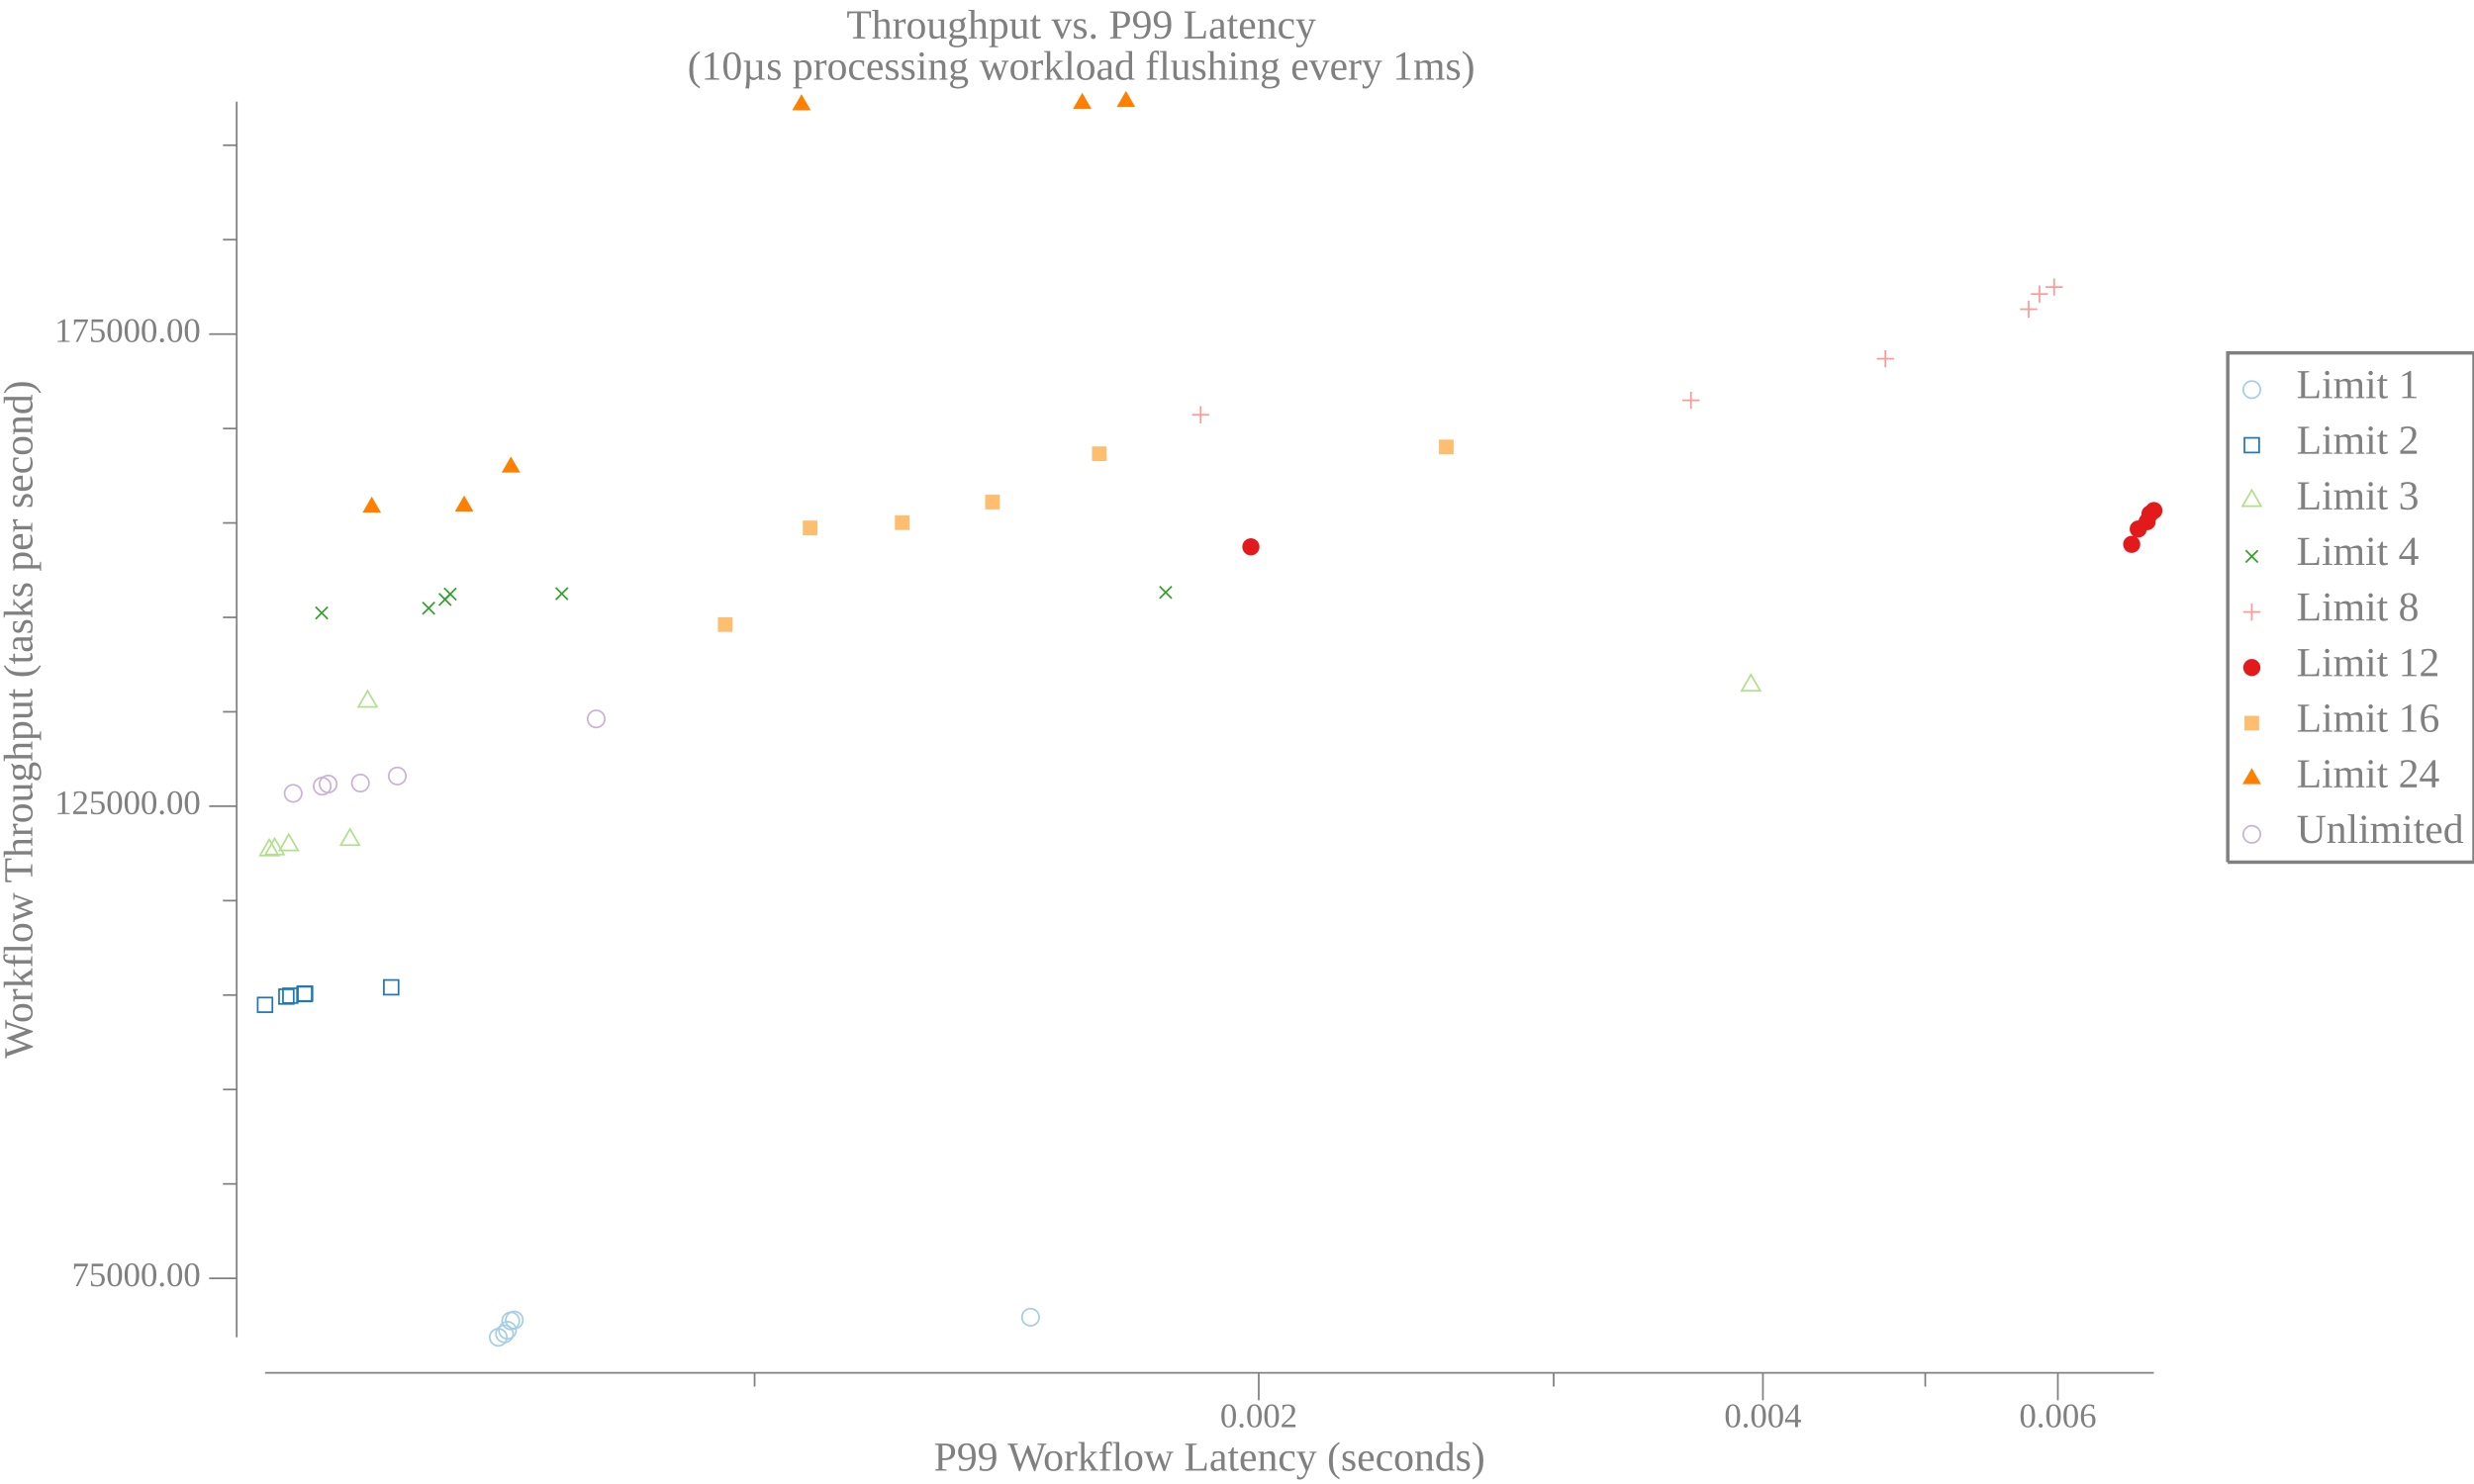
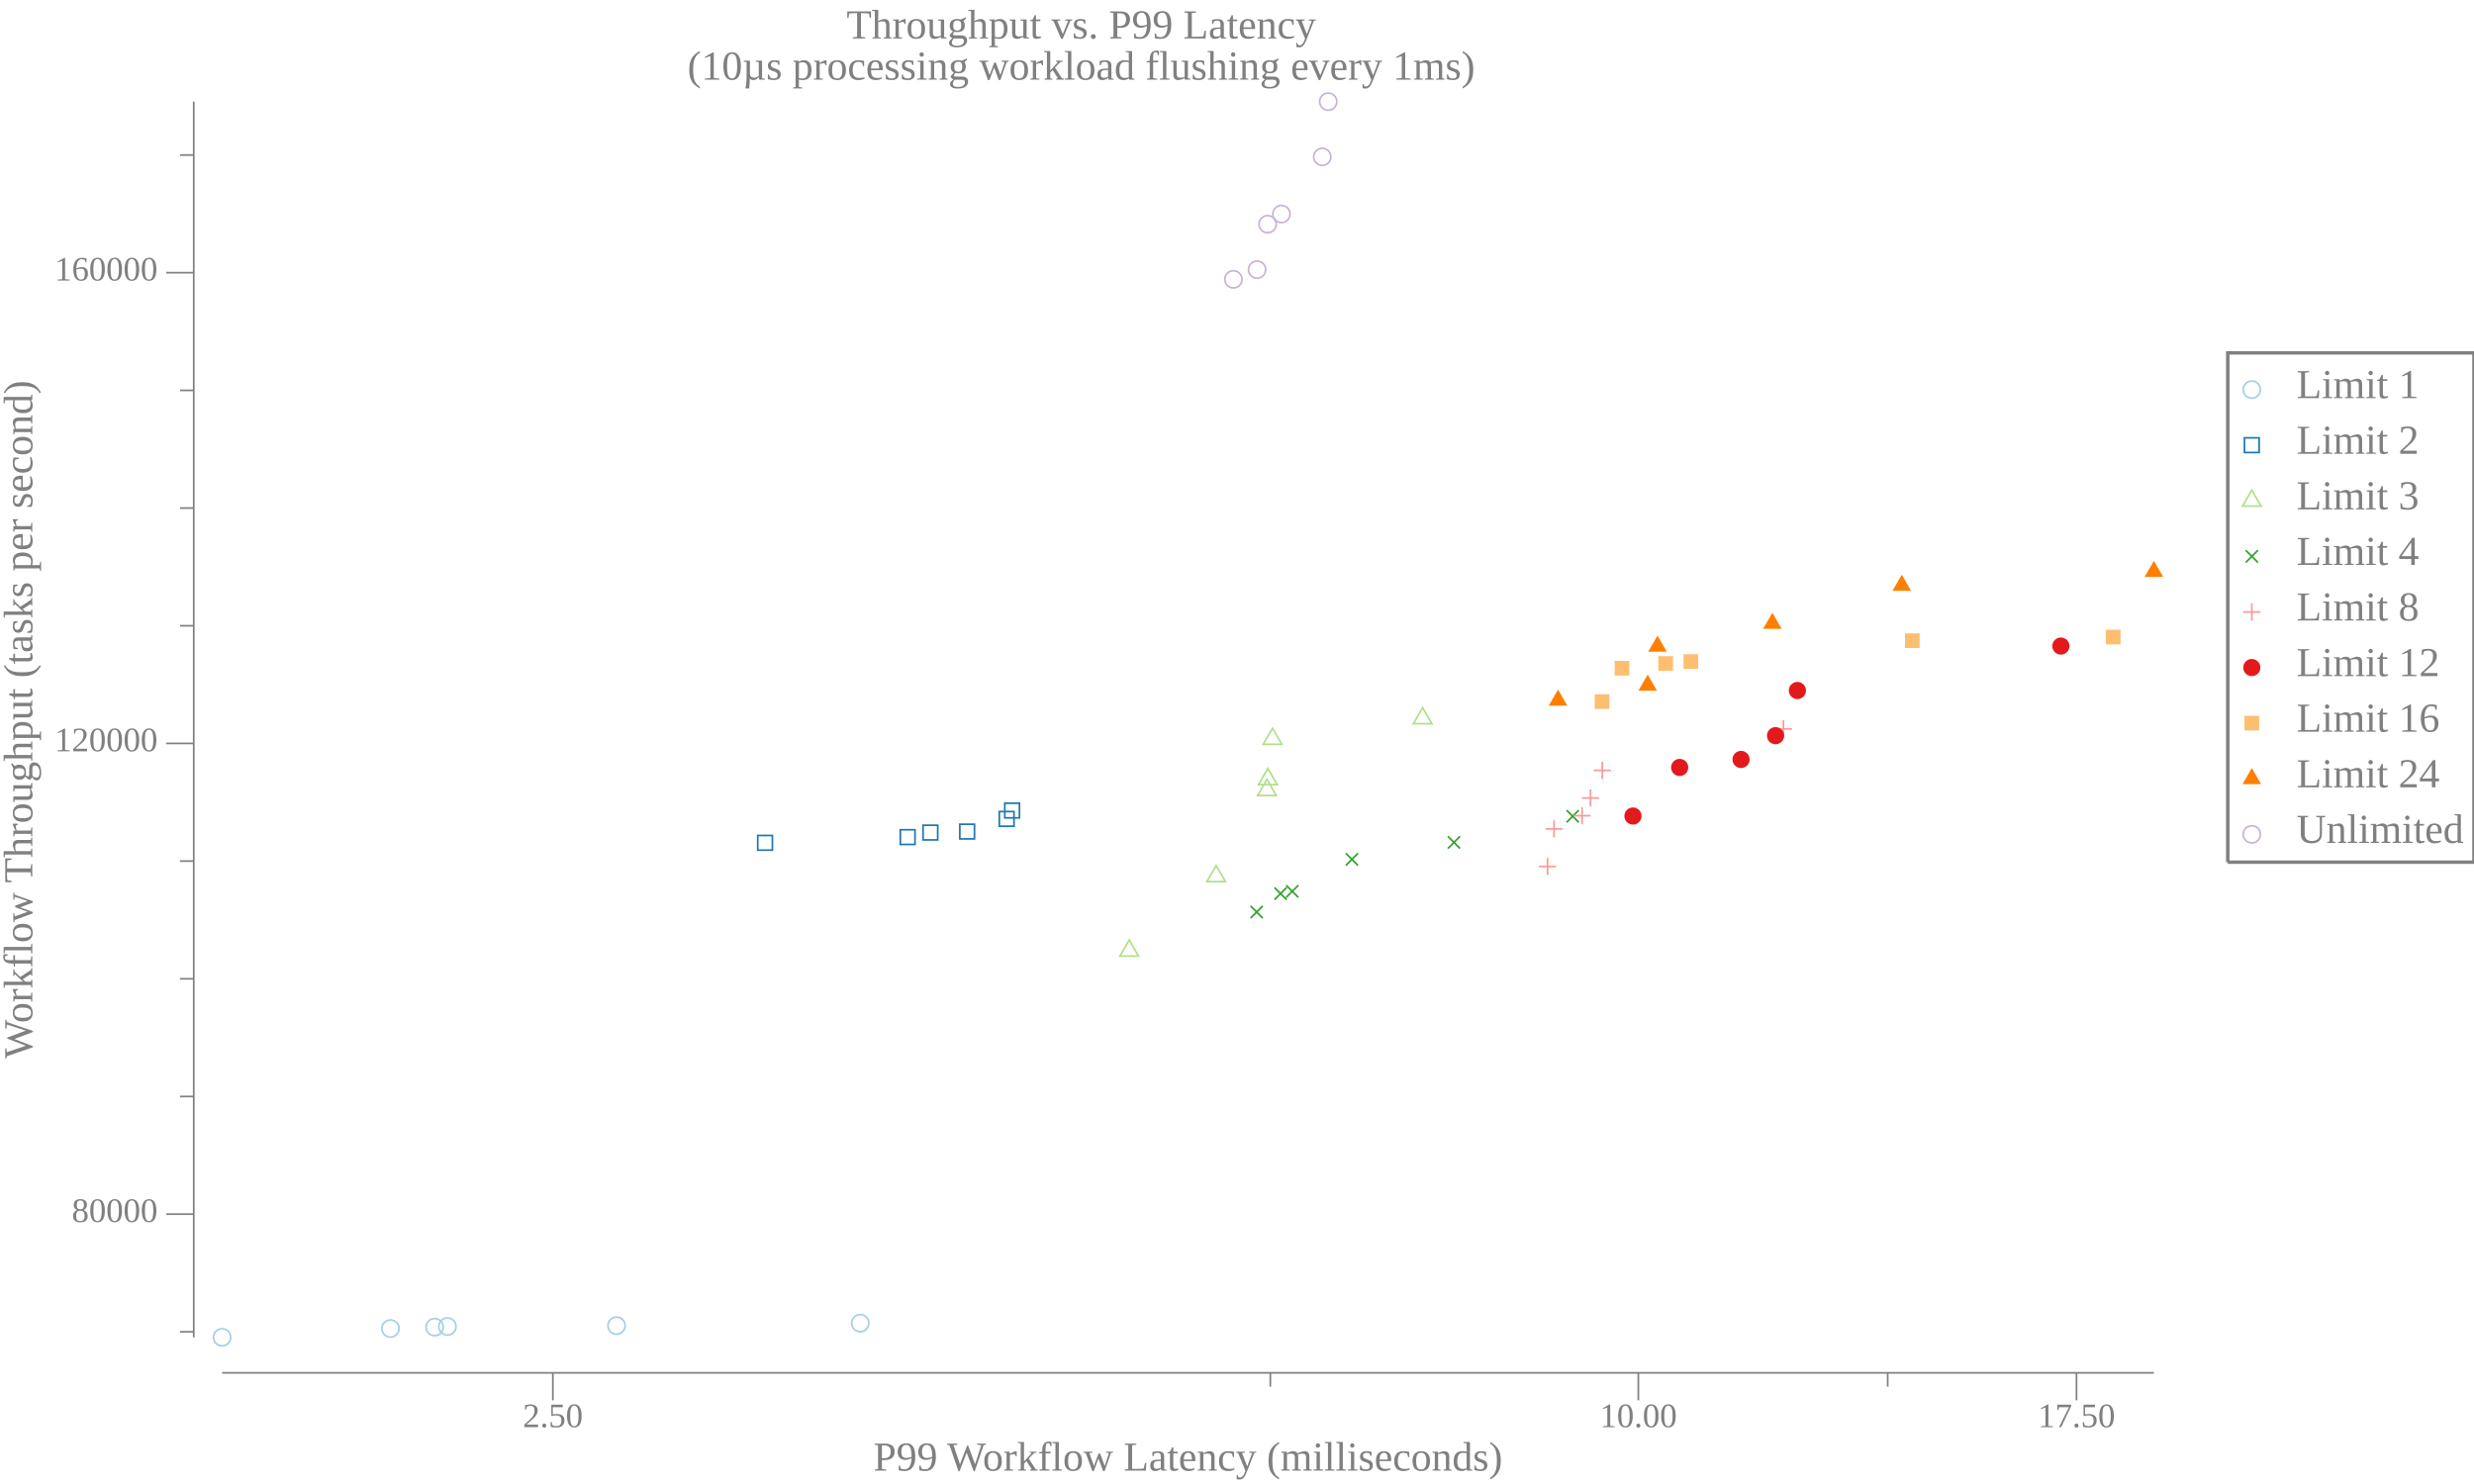
<svg xmlns="http://www.w3.org/2000/svg" width="720pt" height="432pt" viewBox="0 0 720 432">
  <g transform="scale(1, -1) translate(0, -432)">
    <path d="M657.84,318.58A2.5,2.5 0 1 1 652.84,318.58A2.5,2.5 0 1 1 657.84,318.58Z" style="fill:none;stroke:#A6CEE3;stroke-width:0.5" />
    <text x="668.34" y="-316.1" transform="scale(1, -1)" style="font-family:Liberation Serif;font-variant:normal;font-weight:normal;font-style:normal;font-size:12px;fill:#808080">Limit 1</text>
    <path d="M653.2,300.27L657.47,300.27L657.47,304.54L653.2,304.54Z" style="fill:none;stroke:#1F78B4;stroke-width:0.5" />
    <text x="668.34" y="-299.91" transform="scale(1, -1)" style="font-family:Liberation Serif;font-variant:normal;font-weight:normal;font-style:normal;font-size:12px;fill:#808080">Limit 2</text>
    <path d="M655.34,289.34L652.63,284.66L658.04,284.66Z" style="fill:none;stroke:#B2DF8A;stroke-width:0.5" />
    <text x="668.34" y="-283.73" transform="scale(1, -1)" style="font-family:Liberation Serif;font-variant:normal;font-weight:normal;font-style:normal;font-size:12px;fill:#808080">Limit 3</text>
    <path d="M653.57,268.27L657.11,271.8" style="fill:none;stroke:#33A02C;stroke-width:0.5" />
    <path d="M653.57,271.8L657.11,268.27" style="fill:none;stroke:#33A02C;stroke-width:0.5" />
    <text x="668.34" y="-267.55" transform="scale(1, -1)" style="font-family:Liberation Serif;font-variant:normal;font-weight:normal;font-style:normal;font-size:12px;fill:#808080">Limit 4</text>
    <path d="M655.34,256.35L655.34,251.35" style="fill:none;stroke:#FB9A99;stroke-width:0.5" />
    <path d="M652.84,253.85L657.84,253.85" style="fill:none;stroke:#FB9A99;stroke-width:0.5" />
    <text x="668.34" y="-251.36" transform="scale(1, -1)" style="font-family:Liberation Serif;font-variant:normal;font-weight:normal;font-style:normal;font-size:12px;fill:#808080">Limit 8</text>
    <path d="M657.84,237.67A2.5,2.5 0 1 1 652.84,237.67A2.5,2.5 0 1 1 657.84,237.67Z" style="fill:#E31A1C" />
    <text x="668.34" y="-235.18" transform="scale(1, -1)" style="font-family:Liberation Serif;font-variant:normal;font-weight:normal;font-style:normal;font-size:12px;fill:#808080">Limit 12</text>
    <path d="M653.2,219.35L657.47,219.35L657.47,223.62L653.2,223.62Z" style="fill:#FDBF6F" />
    <text x="668.34" y="-219" transform="scale(1, -1)" style="font-family:Liberation Serif;font-variant:normal;font-weight:normal;font-style:normal;font-size:12px;fill:#808080">Limit 16</text>
    <path d="M655.34,208.42L652.63,203.74L658.04,203.74Z" style="fill:#FF7F00" />
    <text x="668.34" y="-202.81" transform="scale(1, -1)" style="font-family:Liberation Serif;font-variant:normal;font-weight:normal;font-style:normal;font-size:12px;fill:#808080">Limit 24</text>
    <path d="M657.84,189.12A2.5,2.5 0 1 1 652.84,189.12A2.5,2.5 0 1 1 657.84,189.12Z" style="fill:none;stroke:#CAB2D6;stroke-width:0.5" />
    <text x="668.34" y="-186.63" transform="scale(1, -1)" style="font-family:Liberation Serif;font-variant:normal;font-weight:normal;font-style:normal;font-size:12px;fill:#808080">Unlimited</text>
    <path d="M648.34,181.02L648.34,329.27L720,329.27L720,181.02L648.34,181.02" style="fill:none;stroke:#808080" />
    <path d="M0,0L629.34,0L629.34,432L0,432Z" style="fill:#-8000000000000000-8000000000000000-8000000000000000;fill-opacity:0" />
    <text x="246.35" y="-420.81" transform="scale(1, -1)" style="font-family:Liberation Serif;font-variant:normal;font-weight:normal;font-style:normal;font-size:12px;fill:#808080">Throughput vs. P99 Latency</text>
    <text x="200.07" y="-408.81" transform="scale(1, -1)" style="font-family:Liberation Serif;font-variant:normal;font-weight:normal;font-style:normal;font-size:12px;fill:#808080">(10µs processing workload flushing every 1ms)</text>
-     <text x="271.77" y="-3.902" transform="scale(1, -1)" style="font-family:Liberation Serif;font-variant:normal;font-weight:normal;font-style:normal;font-size:12px;fill:#808080">P99 Workflow Latency (seconds)</text>
-     <text x="355.08" y="-16.541" transform="scale(1, -1)" style="font-family:Liberation Serif;font-variant:normal;font-weight:normal;font-style:normal;font-size:10px;fill:#808080">0.002</text>
-     <text x="501.81" y="-16.541" transform="scale(1, -1)" style="font-family:Liberation Serif;font-variant:normal;font-weight:normal;font-style:normal;font-size:10px;fill:#808080">0.004</text>
-     <text x="587.64" y="-16.541" transform="scale(1, -1)" style="font-family:Liberation Serif;font-variant:normal;font-weight:normal;font-style:normal;font-size:10px;fill:#808080">0.006</text>
-     <path d="M366.33,24.363L366.33,32.363" style="fill:none;stroke:#808080;stroke-width:0.5" />
-     <path d="M513.06,24.363L513.06,32.363" style="fill:none;stroke:#808080;stroke-width:0.5" />
-     <path d="M598.89,24.363L598.89,32.363" style="fill:none;stroke:#808080;stroke-width:0.5" />
-     <path d="M219.61,28.363L219.61,32.363" style="fill:none;stroke:#808080;stroke-width:0.5" />
-     <path d="M452.16,28.363L452.16,32.363" style="fill:none;stroke:#808080;stroke-width:0.5" />
-     <path d="M560.3,28.363L560.3,32.363" style="fill:none;stroke:#808080;stroke-width:0.5" />
-     <path d="M77.135,32.363L626.84,32.363" style="fill:none;stroke:#808080;stroke-width:0.5" />
+     <text x="254.18" y="-3.902" transform="scale(1, -1)" style="font-family:Liberation Serif;font-variant:normal;font-weight:normal;font-style:normal;font-size:12px;fill:#808080">P99 Workflow Latency (milliseconds)</text>
+     <text x="152.15" y="-16.541" transform="scale(1, -1)" style="font-family:Liberation Serif;font-variant:normal;font-weight:normal;font-style:normal;font-size:10px;fill:#808080">2.50</text>
+     <text x="465.55" y="-16.541" transform="scale(1, -1)" style="font-family:Liberation Serif;font-variant:normal;font-weight:normal;font-style:normal;font-size:10px;fill:#808080">10.00</text>
+     <text x="593.07" y="-16.541" transform="scale(1, -1)" style="font-family:Liberation Serif;font-variant:normal;font-weight:normal;font-style:normal;font-size:10px;fill:#808080">17.50</text>
+     <path d="M160.9,24.363L160.9,32.363" style="fill:none;stroke:#808080;stroke-width:0.5" />
+     <path d="M476.8,24.363L476.8,32.363" style="fill:none;stroke:#808080;stroke-width:0.5" />
+     <path d="M604.32,24.363L604.32,32.363" style="fill:none;stroke:#808080;stroke-width:0.5" />
+     <path d="M369.7,28.363L369.7,32.363" style="fill:none;stroke:#808080;stroke-width:0.5" />
+     <path d="M549.37,28.363L549.37,32.363" style="fill:none;stroke:#808080;stroke-width:0.5" />
+     <path d="M64.635,32.363L626.84,32.363" style="fill:none;stroke:#808080;stroke-width:0.5" />
    <g transform="rotate(90)">
      <text x="123.84" y="9.387" transform="scale(1, -1)" style="font-family:Liberation Serif;font-variant:normal;font-weight:normal;font-style:normal;font-size:12px;fill:#808080">Workflow Throughput (tasks per second)</text>
    </g>
-     <text x="20.885" y="-57.584" transform="scale(1, -1)" style="font-family:Liberation Serif;font-variant:normal;font-weight:normal;font-style:normal;font-size:10px;fill:#808080">75000.00</text>
-     <text x="15.885" y="-195.02" transform="scale(1, -1)" style="font-family:Liberation Serif;font-variant:normal;font-weight:normal;font-style:normal;font-size:10px;fill:#808080">125000.00</text>
-     <text x="15.885" y="-332.46" transform="scale(1, -1)" style="font-family:Liberation Serif;font-variant:normal;font-weight:normal;font-style:normal;font-size:10px;fill:#808080">175000.00</text>
-     <path d="M60.885,59.869L68.885,59.869" style="fill:none;stroke:#808080;stroke-width:0.5" />
-     <path d="M60.885,197.31L68.885,197.31" style="fill:none;stroke:#808080;stroke-width:0.5" />
-     <path d="M60.885,334.74L68.885,334.74" style="fill:none;stroke:#808080;stroke-width:0.5" />
-     <path d="M64.885,87.356L68.885,87.356" style="fill:none;stroke:#808080;stroke-width:0.5" />
-     <path d="M64.885,114.84L68.885,114.84" style="fill:none;stroke:#808080;stroke-width:0.5" />
-     <path d="M64.885,142.33L68.885,142.33" style="fill:none;stroke:#808080;stroke-width:0.5" />
-     <path d="M64.885,169.82L68.885,169.82" style="fill:none;stroke:#808080;stroke-width:0.5" />
-     <path d="M64.885,224.79L68.885,224.79" style="fill:none;stroke:#808080;stroke-width:0.5" />
-     <path d="M64.885,252.28L68.885,252.28" style="fill:none;stroke:#808080;stroke-width:0.5" />
-     <path d="M64.885,279.77L68.885,279.77" style="fill:none;stroke:#808080;stroke-width:0.5" />
-     <path d="M64.885,307.25L68.885,307.25" style="fill:none;stroke:#808080;stroke-width:0.5" />
-     <path d="M64.885,362.23L68.885,362.23" style="fill:none;stroke:#808080;stroke-width:0.5" />
-     <path d="M64.885,389.72L68.885,389.72" style="fill:none;stroke:#808080;stroke-width:0.5" />
-     <path d="M68.885,42.709L68.885,402.41" style="fill:none;stroke:#808080;stroke-width:0.5" />
-     <path d="M147.52,42.709A2.5,2.5 0 1 1 142.52,42.709A2.5,2.5 0 1 1 147.52,42.709Z" style="fill:none;stroke:#A6CEE3;stroke-width:0.5" />
-     <path d="M149.34,43.718A2.5,2.5 0 1 1 144.34,43.718A2.5,2.5 0 1 1 149.34,43.718Z" style="fill:none;stroke:#A6CEE3;stroke-width:0.5" />
-     <path d="M150.2,44.751A2.5,2.5 0 1 1 145.2,44.751A2.5,2.5 0 1 1 150.2,44.751Z" style="fill:none;stroke:#A6CEE3;stroke-width:0.5" />
-     <path d="M151.14,47.489A2.5,2.5 0 1 1 146.14,47.489A2.5,2.5 0 1 1 151.14,47.489Z" style="fill:none;stroke:#A6CEE3;stroke-width:0.5" />
-     <path d="M152.19,47.736A2.5,2.5 0 1 1 147.19,47.736A2.5,2.5 0 1 1 152.19,47.736Z" style="fill:none;stroke:#A6CEE3;stroke-width:0.5" />
-     <path d="M302.42,48.553A2.5,2.5 0 1 1 297.42,48.553A2.5,2.5 0 1 1 302.42,48.553Z" style="fill:none;stroke:#A6CEE3;stroke-width:0.5" />
-     <path d="M75.001,137.35L79.269,137.35L79.269,141.61L75.001,141.61Z" style="fill:none;stroke:#1F78B4;stroke-width:0.5" />
-     <path d="M81.21,139.75L85.478,139.75L85.478,144.01L81.21,144.01Z" style="fill:none;stroke:#1F78B4;stroke-width:0.5" />
-     <path d="M82.361,140.02L86.629,140.02L86.629,144.29L82.361,144.29Z" style="fill:none;stroke:#1F78B4;stroke-width:0.5" />
-     <path d="M86.461,140.48L90.729,140.48L90.729,144.75L86.461,144.75Z" style="fill:none;stroke:#1F78B4;stroke-width:0.5" />
-     <path d="M86.667,140.62L90.935,140.62L90.935,144.89L86.667,144.89Z" style="fill:none;stroke:#1F78B4;stroke-width:0.5" />
-     <path d="M111.72,142.45L115.99,142.45L115.99,146.72L111.72,146.72Z" style="fill:none;stroke:#1F78B4;stroke-width:0.5" />
-     <path d="M78.357,187.62L75.65,182.93L81.063,182.93Z" style="fill:none;stroke:#B2DF8A;stroke-width:0.5" />
-     <path d="M79.93,187.92L77.224,183.23L82.637,183.23Z" style="fill:none;stroke:#B2DF8A;stroke-width:0.5" />
-     <path d="M84.039,189.13L81.333,184.44L86.746,184.44Z" style="fill:none;stroke:#B2DF8A;stroke-width:0.5" />
-     <path d="M101.87,190.67L99.168,185.98L104.58,185.98Z" style="fill:none;stroke:#B2DF8A;stroke-width:0.5" />
-     <path d="M106.99,230.9L104.28,226.21L109.7,226.21Z" style="fill:none;stroke:#B2DF8A;stroke-width:0.5" />
-     <path d="M509.57,235.6L506.87,230.91L512.28,230.91Z" style="fill:none;stroke:#B2DF8A;stroke-width:0.5" />
-     <path d="M91.851,251.8L95.386,255.33" style="fill:none;stroke:#33A02C;stroke-width:0.5" />
-     <path d="M91.851,255.33L95.386,251.8" style="fill:none;stroke:#33A02C;stroke-width:0.5" />
-     <path d="M122.98,253.18L126.52,256.72" style="fill:none;stroke:#33A02C;stroke-width:0.5" />
-     <path d="M122.98,256.72L126.52,253.18" style="fill:none;stroke:#33A02C;stroke-width:0.5" />
-     <path d="M127.75,255.73L131.29,259.27" style="fill:none;stroke:#33A02C;stroke-width:0.5" />
-     <path d="M127.75,259.27L131.29,255.73" style="fill:none;stroke:#33A02C;stroke-width:0.5" />
-     <path d="M129.25,257.29L132.79,260.83" style="fill:none;stroke:#33A02C;stroke-width:0.5" />
-     <path d="M129.25,260.83L132.79,257.29" style="fill:none;stroke:#33A02C;stroke-width:0.5" />
-     <path d="M161.73,257.4L165.27,260.94" style="fill:none;stroke:#33A02C;stroke-width:0.5" />
-     <path d="M161.73,260.94L165.27,257.4" style="fill:none;stroke:#33A02C;stroke-width:0.5" />
-     <path d="M337.47,257.79L341,261.32" style="fill:none;stroke:#33A02C;stroke-width:0.5" />
-     <path d="M337.47,261.32L341,257.79" style="fill:none;stroke:#33A02C;stroke-width:0.5" />
-     <path d="M349.42,313.76L349.42,308.76" style="fill:none;stroke:#FB9A99;stroke-width:0.5" />
-     <path d="M346.92,311.26L351.92,311.26" style="fill:none;stroke:#FB9A99;stroke-width:0.5" />
-     <path d="M492.12,317.97L492.12,312.97" style="fill:none;stroke:#FB9A99;stroke-width:0.5" />
-     <path d="M489.62,315.47L494.62,315.47" style="fill:none;stroke:#FB9A99;stroke-width:0.5" />
-     <path d="M548.7,330.07L548.7,325.07" style="fill:none;stroke:#FB9A99;stroke-width:0.5" />
-     <path d="M546.2,327.57L551.2,327.57" style="fill:none;stroke:#FB9A99;stroke-width:0.5" />
-     <path d="M590.39,344.49L590.39,339.49" style="fill:none;stroke:#FB9A99;stroke-width:0.5" />
-     <path d="M587.89,341.99L592.89,341.99" style="fill:none;stroke:#FB9A99;stroke-width:0.5" />
-     <path d="M593.54,348.9L593.54,343.9" style="fill:none;stroke:#FB9A99;stroke-width:0.5" />
-     <path d="M591.04,346.4L596.04,346.4" style="fill:none;stroke:#FB9A99;stroke-width:0.5" />
-     <path d="M597.82,350.94L597.82,345.94" style="fill:none;stroke:#FB9A99;stroke-width:0.5" />
-     <path d="M595.32,348.44L600.32,348.44" style="fill:none;stroke:#FB9A99;stroke-width:0.5" />
-     <path d="M366.54,272.81A2.5,2.5 0 1 1 361.54,272.81A2.5,2.5 0 1 1 366.54,272.81Z" style="fill:#E31A1C" />
-     <path d="M622.88,273.54A2.5,2.5 0 1 1 617.88,273.54A2.5,2.5 0 1 1 622.88,273.54Z" style="fill:#E31A1C" />
-     <path d="M624.79,278A2.5,2.5 0 1 1 619.79,278A2.5,2.5 0 1 1 624.79,278Z" style="fill:#E31A1C" />
-     <path d="M627.37,280.14A2.5,2.5 0 1 1 622.37,280.14A2.5,2.5 0 1 1 627.37,280.14Z" style="fill:#E31A1C" />
-     <path d="M628.21,282.42A2.5,2.5 0 1 1 623.21,282.42A2.5,2.5 0 1 1 628.21,282.42Z" style="fill:#E31A1C" />
-     <path d="M629.34,283.37A2.5,2.5 0 1 1 624.34,283.37A2.5,2.5 0 1 1 629.34,283.37Z" style="fill:#E31A1C" />
-     <path d="M208.93,248.05L213.2,248.05L213.2,252.32L208.93,252.32Z" style="fill:#FDBF6F" />
-     <path d="M233.62,276.19L237.89,276.19L237.89,280.46L233.62,280.46Z" style="fill:#FDBF6F" />
-     <path d="M260.43,277.72L264.7,277.72L264.7,281.99L260.43,281.99Z" style="fill:#FDBF6F" />
-     <path d="M286.71,283.71L290.98,283.71L290.98,287.98L286.71,287.98Z" style="fill:#FDBF6F" />
-     <path d="M317.8,297.77L322.06,297.77L322.06,302.04L317.8,302.04Z" style="fill:#FDBF6F" />
-     <path d="M418.78,299.76L423.05,299.76L423.05,304.03L418.78,304.03Z" style="fill:#FDBF6F" />
-     <path d="M108.2,287.45L105.5,282.76L110.91,282.76Z" style="fill:#FF7F00" />
-     <path d="M135.09,287.77L132.39,283.08L137.8,283.08Z" style="fill:#FF7F00" />
-     <path d="M148.69,299.12L145.99,294.44L151.4,294.44Z" style="fill:#FF7F00" />
-     <path d="M233.26,404.58L230.55,399.9L235.97,399.9Z" style="fill:#FF7F00" />
-     <path d="M314.96,404.97L312.25,400.28L317.67,400.28Z" style="fill:#FF7F00" />
-     <path d="M327.69,405.54L324.99,400.85L330.4,400.85Z" style="fill:#FF7F00" />
-     <path d="M87.82,201.05A2.5,2.5 0 1 1 82.82,201.05A2.5,2.5 0 1 1 87.82,201.05Z" style="fill:none;stroke:#CAB2D6;stroke-width:0.5" />
-     <path d="M96.265,203.15A2.5,2.5 0 1 1 91.265,203.15A2.5,2.5 0 1 1 96.265,203.15Z" style="fill:none;stroke:#CAB2D6;stroke-width:0.5" />
-     <path d="M98.002,203.76A2.5,2.5 0 1 1 93.002,203.76A2.5,2.5 0 1 1 98.002,203.76Z" style="fill:none;stroke:#CAB2D6;stroke-width:0.5" />
-     <path d="M107.39,204.05A2.5,2.5 0 1 1 102.39,204.05A2.5,2.5 0 1 1 107.39,204.05Z" style="fill:none;stroke:#CAB2D6;stroke-width:0.5" />
-     <path d="M118.13,206.1A2.5,2.5 0 1 1 113.13,206.1A2.5,2.5 0 1 1 118.13,206.1Z" style="fill:none;stroke:#CAB2D6;stroke-width:0.5" />
-     <path d="M176.01,222.72A2.5,2.5 0 1 1 171.01,222.72A2.5,2.5 0 1 1 176.01,222.72Z" style="fill:none;stroke:#CAB2D6;stroke-width:0.5" />
+     <text x="20.885" y="-76.271" transform="scale(1, -1)" style="font-family:Liberation Serif;font-variant:normal;font-weight:normal;font-style:normal;font-size:10px;fill:#808080">80000</text>
+     <text x="15.885" y="-213.3" transform="scale(1, -1)" style="font-family:Liberation Serif;font-variant:normal;font-weight:normal;font-style:normal;font-size:10px;fill:#808080">120000</text>
+     <text x="15.885" y="-350.33" transform="scale(1, -1)" style="font-family:Liberation Serif;font-variant:normal;font-weight:normal;font-style:normal;font-size:10px;fill:#808080">160000</text>
+     <path d="M48.385,78.556L56.385,78.556" style="fill:none;stroke:#808080;stroke-width:0.5" />
+     <path d="M48.385,215.59L56.385,215.59" style="fill:none;stroke:#808080;stroke-width:0.5" />
+     <path d="M48.385,352.62L56.385,352.62" style="fill:none;stroke:#808080;stroke-width:0.5" />
+     <path d="M52.385,44.299L56.385,44.299" style="fill:none;stroke:#808080;stroke-width:0.5" />
+     <path d="M52.385,112.81L56.385,112.81" style="fill:none;stroke:#808080;stroke-width:0.5" />
+     <path d="M52.385,147.07L56.385,147.07" style="fill:none;stroke:#808080;stroke-width:0.5" />
+     <path d="M52.385,181.33L56.385,181.33" style="fill:none;stroke:#808080;stroke-width:0.5" />
+     <path d="M52.385,249.84L56.385,249.84" style="fill:none;stroke:#808080;stroke-width:0.5" />
+     <path d="M52.385,284.1L56.385,284.1" style="fill:none;stroke:#808080;stroke-width:0.5" />
+     <path d="M52.385,318.36L56.385,318.36" style="fill:none;stroke:#808080;stroke-width:0.5" />
+     <path d="M52.385,386.87L56.385,386.87" style="fill:none;stroke:#808080;stroke-width:0.5" />
+     <path d="M56.385,42.709L56.385,402.41" style="fill:none;stroke:#808080;stroke-width:0.5" />
+     <path d="M67.135,42.709A2.5,2.5 0 1 1 62.135,42.709A2.5,2.5 0 1 1 67.135,42.709Z" style="fill:none;stroke:#A6CEE3;stroke-width:0.5" />
+     <path d="M116.13,45.258A2.5,2.5 0 1 1 111.13,45.258A2.5,2.5 0 1 1 116.13,45.258Z" style="fill:none;stroke:#A6CEE3;stroke-width:0.5" />
+     <path d="M128.99,45.669A2.5,2.5 0 1 1 123.99,45.669A2.5,2.5 0 1 1 128.99,45.669Z" style="fill:none;stroke:#A6CEE3;stroke-width:0.5" />
+     <path d="M132.71,45.844A2.5,2.5 0 1 1 127.71,45.844A2.5,2.5 0 1 1 132.71,45.844Z" style="fill:none;stroke:#A6CEE3;stroke-width:0.5" />
+     <path d="M181.93,46.094A2.5,2.5 0 1 1 176.93,46.094A2.5,2.5 0 1 1 181.93,46.094Z" style="fill:none;stroke:#A6CEE3;stroke-width:0.5" />
+     <path d="M252.86,46.823A2.5,2.5 0 1 1 247.86,46.823A2.5,2.5 0 1 1 252.86,46.823Z" style="fill:none;stroke:#A6CEE3;stroke-width:0.5" />
+     <path d="M220.52,184.52L224.79,184.52L224.79,188.79L220.52,188.79Z" style="fill:none;stroke:#1F78B4;stroke-width:0.5" />
+     <path d="M262.02,186.18L266.29,186.18L266.29,190.45L262.02,190.45Z" style="fill:none;stroke:#1F78B4;stroke-width:0.5" />
+     <path d="M268.63,187.5L272.9,187.5L272.9,191.77L268.63,191.77Z" style="fill:none;stroke:#1F78B4;stroke-width:0.5" />
+     <path d="M279.33,187.79L283.6,187.79L283.6,192.06L279.33,192.06Z" style="fill:none;stroke:#1F78B4;stroke-width:0.5" />
+     <path d="M290.83,191.48L295.1,191.48L295.1,195.75L290.83,195.75Z" style="fill:none;stroke:#1F78B4;stroke-width:0.5" />
+     <path d="M292.42,193.91L296.69,193.91L296.69,198.18L292.42,198.18Z" style="fill:none;stroke:#1F78B4;stroke-width:0.5" />
+     <path d="M328.63,158.36L325.92,153.68L331.33,153.68Z" style="fill:none;stroke:#B2DF8A;stroke-width:0.5" />
+     <path d="M353.93,180.03L351.22,175.35L356.63,175.35Z" style="fill:none;stroke:#B2DF8A;stroke-width:0.5" />
+     <path d="M368.71,205.12L366.01,200.43L371.42,200.43Z" style="fill:none;stroke:#B2DF8A;stroke-width:0.5" />
+     <path d="M368.99,208.29L366.29,203.6L371.7,203.6Z" style="fill:none;stroke:#B2DF8A;stroke-width:0.5" />
+     <path d="M370.34,220.01L367.63,215.32L373.05,215.32Z" style="fill:none;stroke:#B2DF8A;stroke-width:0.5" />
+     <path d="M414.03,226L411.32,221.31L416.73,221.31Z" style="fill:none;stroke:#B2DF8A;stroke-width:0.5" />
+     <path d="M363.95,164.74L367.49,168.27" style="fill:none;stroke:#33A02C;stroke-width:0.5" />
+     <path d="M363.95,168.27L367.49,164.74" style="fill:none;stroke:#33A02C;stroke-width:0.5" />
+     <path d="M370.9,170.1L374.44,173.63" style="fill:none;stroke:#33A02C;stroke-width:0.5" />
+     <path d="M370.9,173.63L374.44,170.1" style="fill:none;stroke:#33A02C;stroke-width:0.5" />
+     <path d="M374.31,170.76L377.85,174.3" style="fill:none;stroke:#33A02C;stroke-width:0.5" />
+     <path d="M374.31,174.3L377.85,170.76" style="fill:none;stroke:#33A02C;stroke-width:0.5" />
+     <path d="M391.67,180.06L395.21,183.6" style="fill:none;stroke:#33A02C;stroke-width:0.5" />
+     <path d="M391.67,183.6L395.21,180.06" style="fill:none;stroke:#33A02C;stroke-width:0.5" />
+     <path d="M421.37,185L424.9,188.54" style="fill:none;stroke:#33A02C;stroke-width:0.5" />
+     <path d="M421.37,188.54L424.9,185" style="fill:none;stroke:#33A02C;stroke-width:0.5" />
+     <path d="M455.92,192.61L459.46,196.14" style="fill:none;stroke:#33A02C;stroke-width:0.5" />
+     <path d="M455.92,196.14L459.46,192.61" style="fill:none;stroke:#33A02C;stroke-width:0.5" />
+     <path d="M450.38,182.27L450.38,177.27" style="fill:none;stroke:#FB9A99;stroke-width:0.5" />
+     <path d="M447.88,179.77L452.88,179.77" style="fill:none;stroke:#FB9A99;stroke-width:0.5" />
+     <path d="M452.27,193.19L452.27,188.19" style="fill:none;stroke:#FB9A99;stroke-width:0.5" />
+     <path d="M449.77,190.69L454.77,190.69" style="fill:none;stroke:#FB9A99;stroke-width:0.5" />
+     <path d="M460.43,197.05L460.43,192.05" style="fill:none;stroke:#FB9A99;stroke-width:0.5" />
+     <path d="M457.93,194.55L462.93,194.55" style="fill:none;stroke:#FB9A99;stroke-width:0.5" />
+     <path d="M462.88,202.2L462.88,197.2" style="fill:none;stroke:#FB9A99;stroke-width:0.5" />
+     <path d="M460.38,199.7L465.38,199.7" style="fill:none;stroke:#FB9A99;stroke-width:0.5" />
+     <path d="M466.3,210.24L466.3,205.24" style="fill:none;stroke:#FB9A99;stroke-width:0.5" />
+     <path d="M463.8,207.74L468.8,207.74" style="fill:none;stroke:#FB9A99;stroke-width:0.5" />
+     <path d="M519.02,222.32L519.02,217.32" style="fill:none;stroke:#FB9A99;stroke-width:0.5" />
+     <path d="M516.52,219.82L521.52,219.82" style="fill:none;stroke:#FB9A99;stroke-width:0.5" />
+     <path d="M477.74,194.45A2.5,2.5 0 1 1 472.74,194.45A2.5,2.5 0 1 1 477.74,194.45Z" style="fill:#E31A1C" />
+     <path d="M491.33,208.59A2.5,2.5 0 1 1 486.33,208.59A2.5,2.5 0 1 1 491.33,208.59Z" style="fill:#E31A1C" />
+     <path d="M509.19,210.92A2.5,2.5 0 1 1 504.19,210.92A2.5,2.5 0 1 1 509.19,210.92Z" style="fill:#E31A1C" />
+     <path d="M519.23,217.84A2.5,2.5 0 1 1 514.23,217.84A2.5,2.5 0 1 1 519.23,217.84Z" style="fill:#E31A1C" />
+     <path d="M525.59,230.99A2.5,2.5 0 1 1 520.59,230.99A2.5,2.5 0 1 1 525.59,230.99Z" style="fill:#E31A1C" />
+     <path d="M602.27,243.93A2.5,2.5 0 1 1 597.27,243.93A2.5,2.5 0 1 1 602.27,243.93Z" style="fill:#E31A1C" />
+     <path d="M464.11,225.62L468.38,225.62L468.38,229.89L464.11,229.89Z" style="fill:#FDBF6F" />
+     <path d="M469.91,235.34L474.18,235.34L474.18,239.61L469.91,239.61Z" style="fill:#FDBF6F" />
+     <path d="M482.61,236.72L486.88,236.72L486.88,240.99L482.61,240.99Z" style="fill:#FDBF6F" />
+     <path d="M489.95,237.28L494.22,237.28L494.22,241.55L489.95,241.55Z" style="fill:#FDBF6F" />
+     <path d="M554.4,243.37L558.66,243.37L558.66,247.63L554.4,247.63Z" style="fill:#FDBF6F" />
+     <path d="M612.87,244.42L617.14,244.42L617.14,248.68L612.87,248.68Z" style="fill:#FDBF6F" />
+     <path d="M453.43,231.27L450.72,226.58L456.13,226.58Z" style="fill:#FF7F00" />
+     <path d="M479.52,235.63L476.82,230.94L482.23,230.94Z" style="fill:#FF7F00" />
+     <path d="M482.38,246.97L479.67,242.29L485.08,242.29Z" style="fill:#FF7F00" />
+     <path d="M515.81,253.63L513.1,248.94L518.51,248.94Z" style="fill:#FF7F00" />
+     <path d="M553.47,264.7L550.76,260.02L556.18,260.02Z" style="fill:#FF7F00" />
+     <path d="M626.84,268.74L624.13,264.06L629.54,264.06Z" style="fill:#FF7F00" />
+     <path d="M361.46,350.68A2.5,2.5 0 1 1 356.46,350.68A2.5,2.5 0 1 1 361.46,350.68Z" style="fill:none;stroke:#CAB2D6;stroke-width:0.5" />
+     <path d="M368.34,353.51A2.5,2.5 0 1 1 363.34,353.51A2.5,2.5 0 1 1 368.34,353.51Z" style="fill:none;stroke:#CAB2D6;stroke-width:0.5" />
+     <path d="M371.41,366.74A2.5,2.5 0 1 1 366.41,366.74A2.5,2.5 0 1 1 371.41,366.74Z" style="fill:none;stroke:#CAB2D6;stroke-width:0.5" />
+     <path d="M375.44,369.7A2.5,2.5 0 1 1 370.44,369.7A2.5,2.5 0 1 1 375.44,369.7Z" style="fill:none;stroke:#CAB2D6;stroke-width:0.5" />
+     <path d="M387.32,386.34A2.5,2.5 0 1 1 382.32,386.34A2.5,2.5 0 1 1 387.32,386.34Z" style="fill:none;stroke:#CAB2D6;stroke-width:0.5" />
+     <path d="M389.05,402.41A2.5,2.5 0 1 1 384.05,402.41A2.5,2.5 0 1 1 389.05,402.41Z" style="fill:none;stroke:#CAB2D6;stroke-width:0.5" />
  </g>
</svg>
